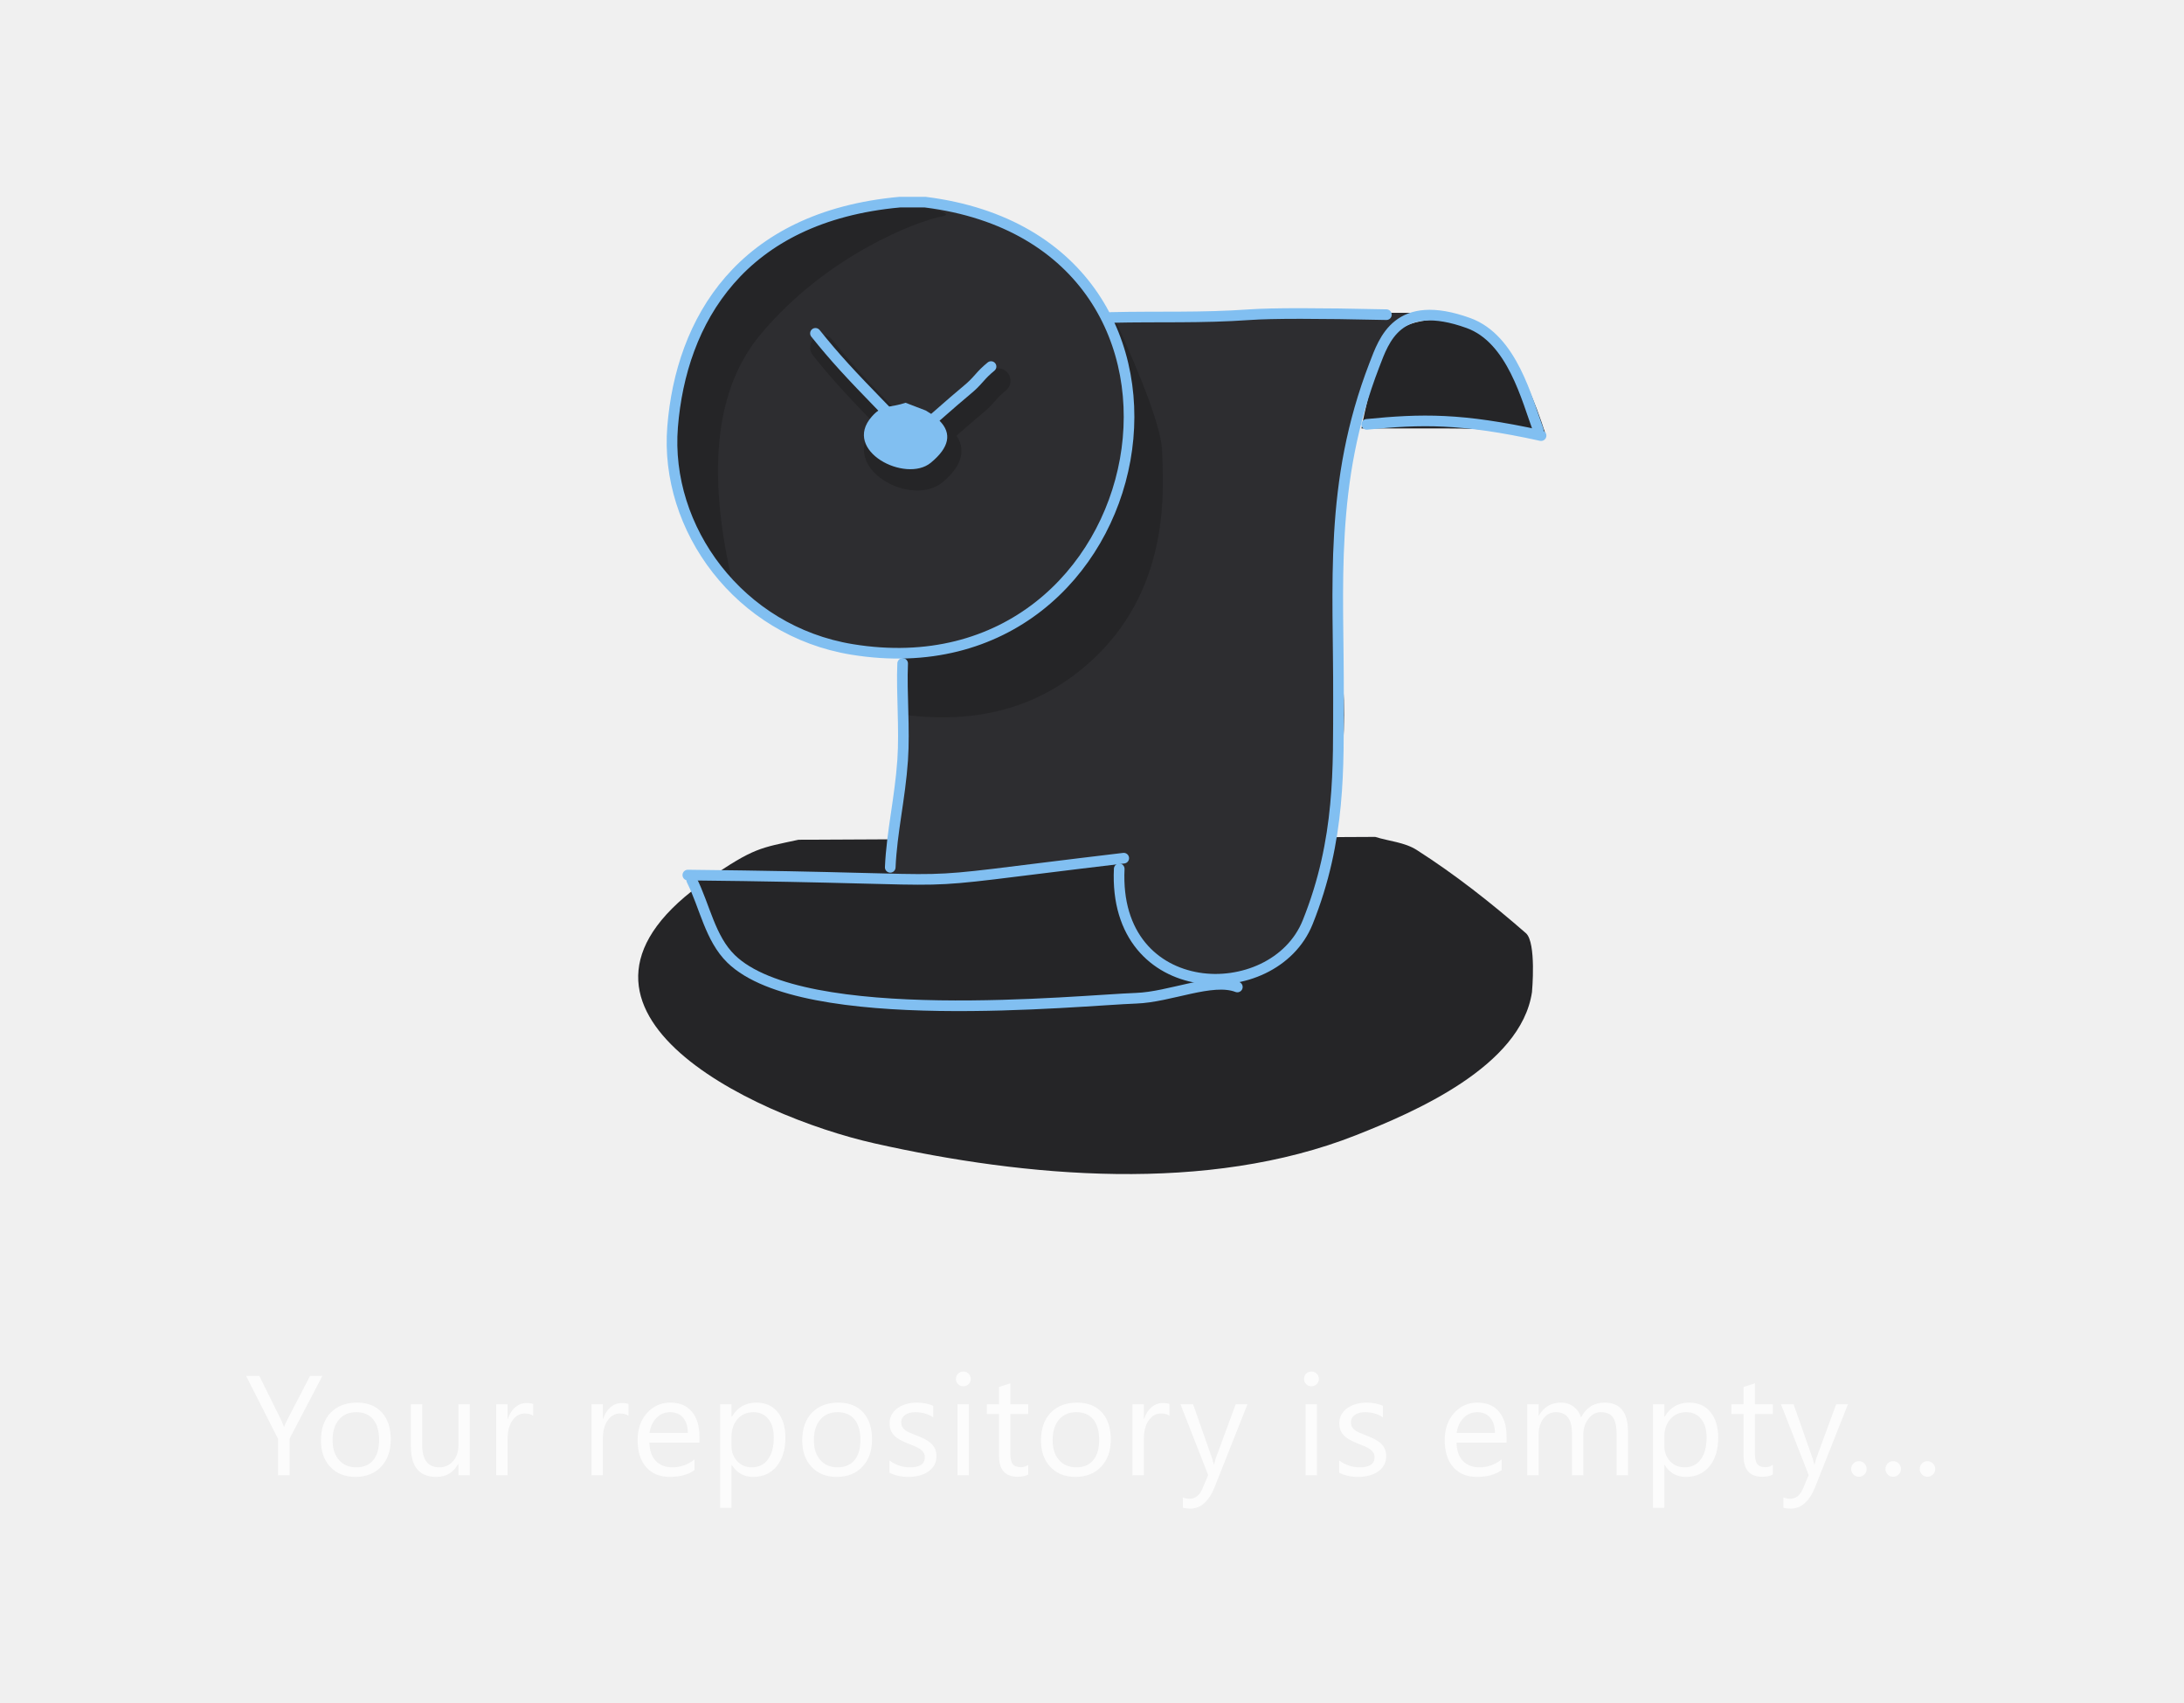
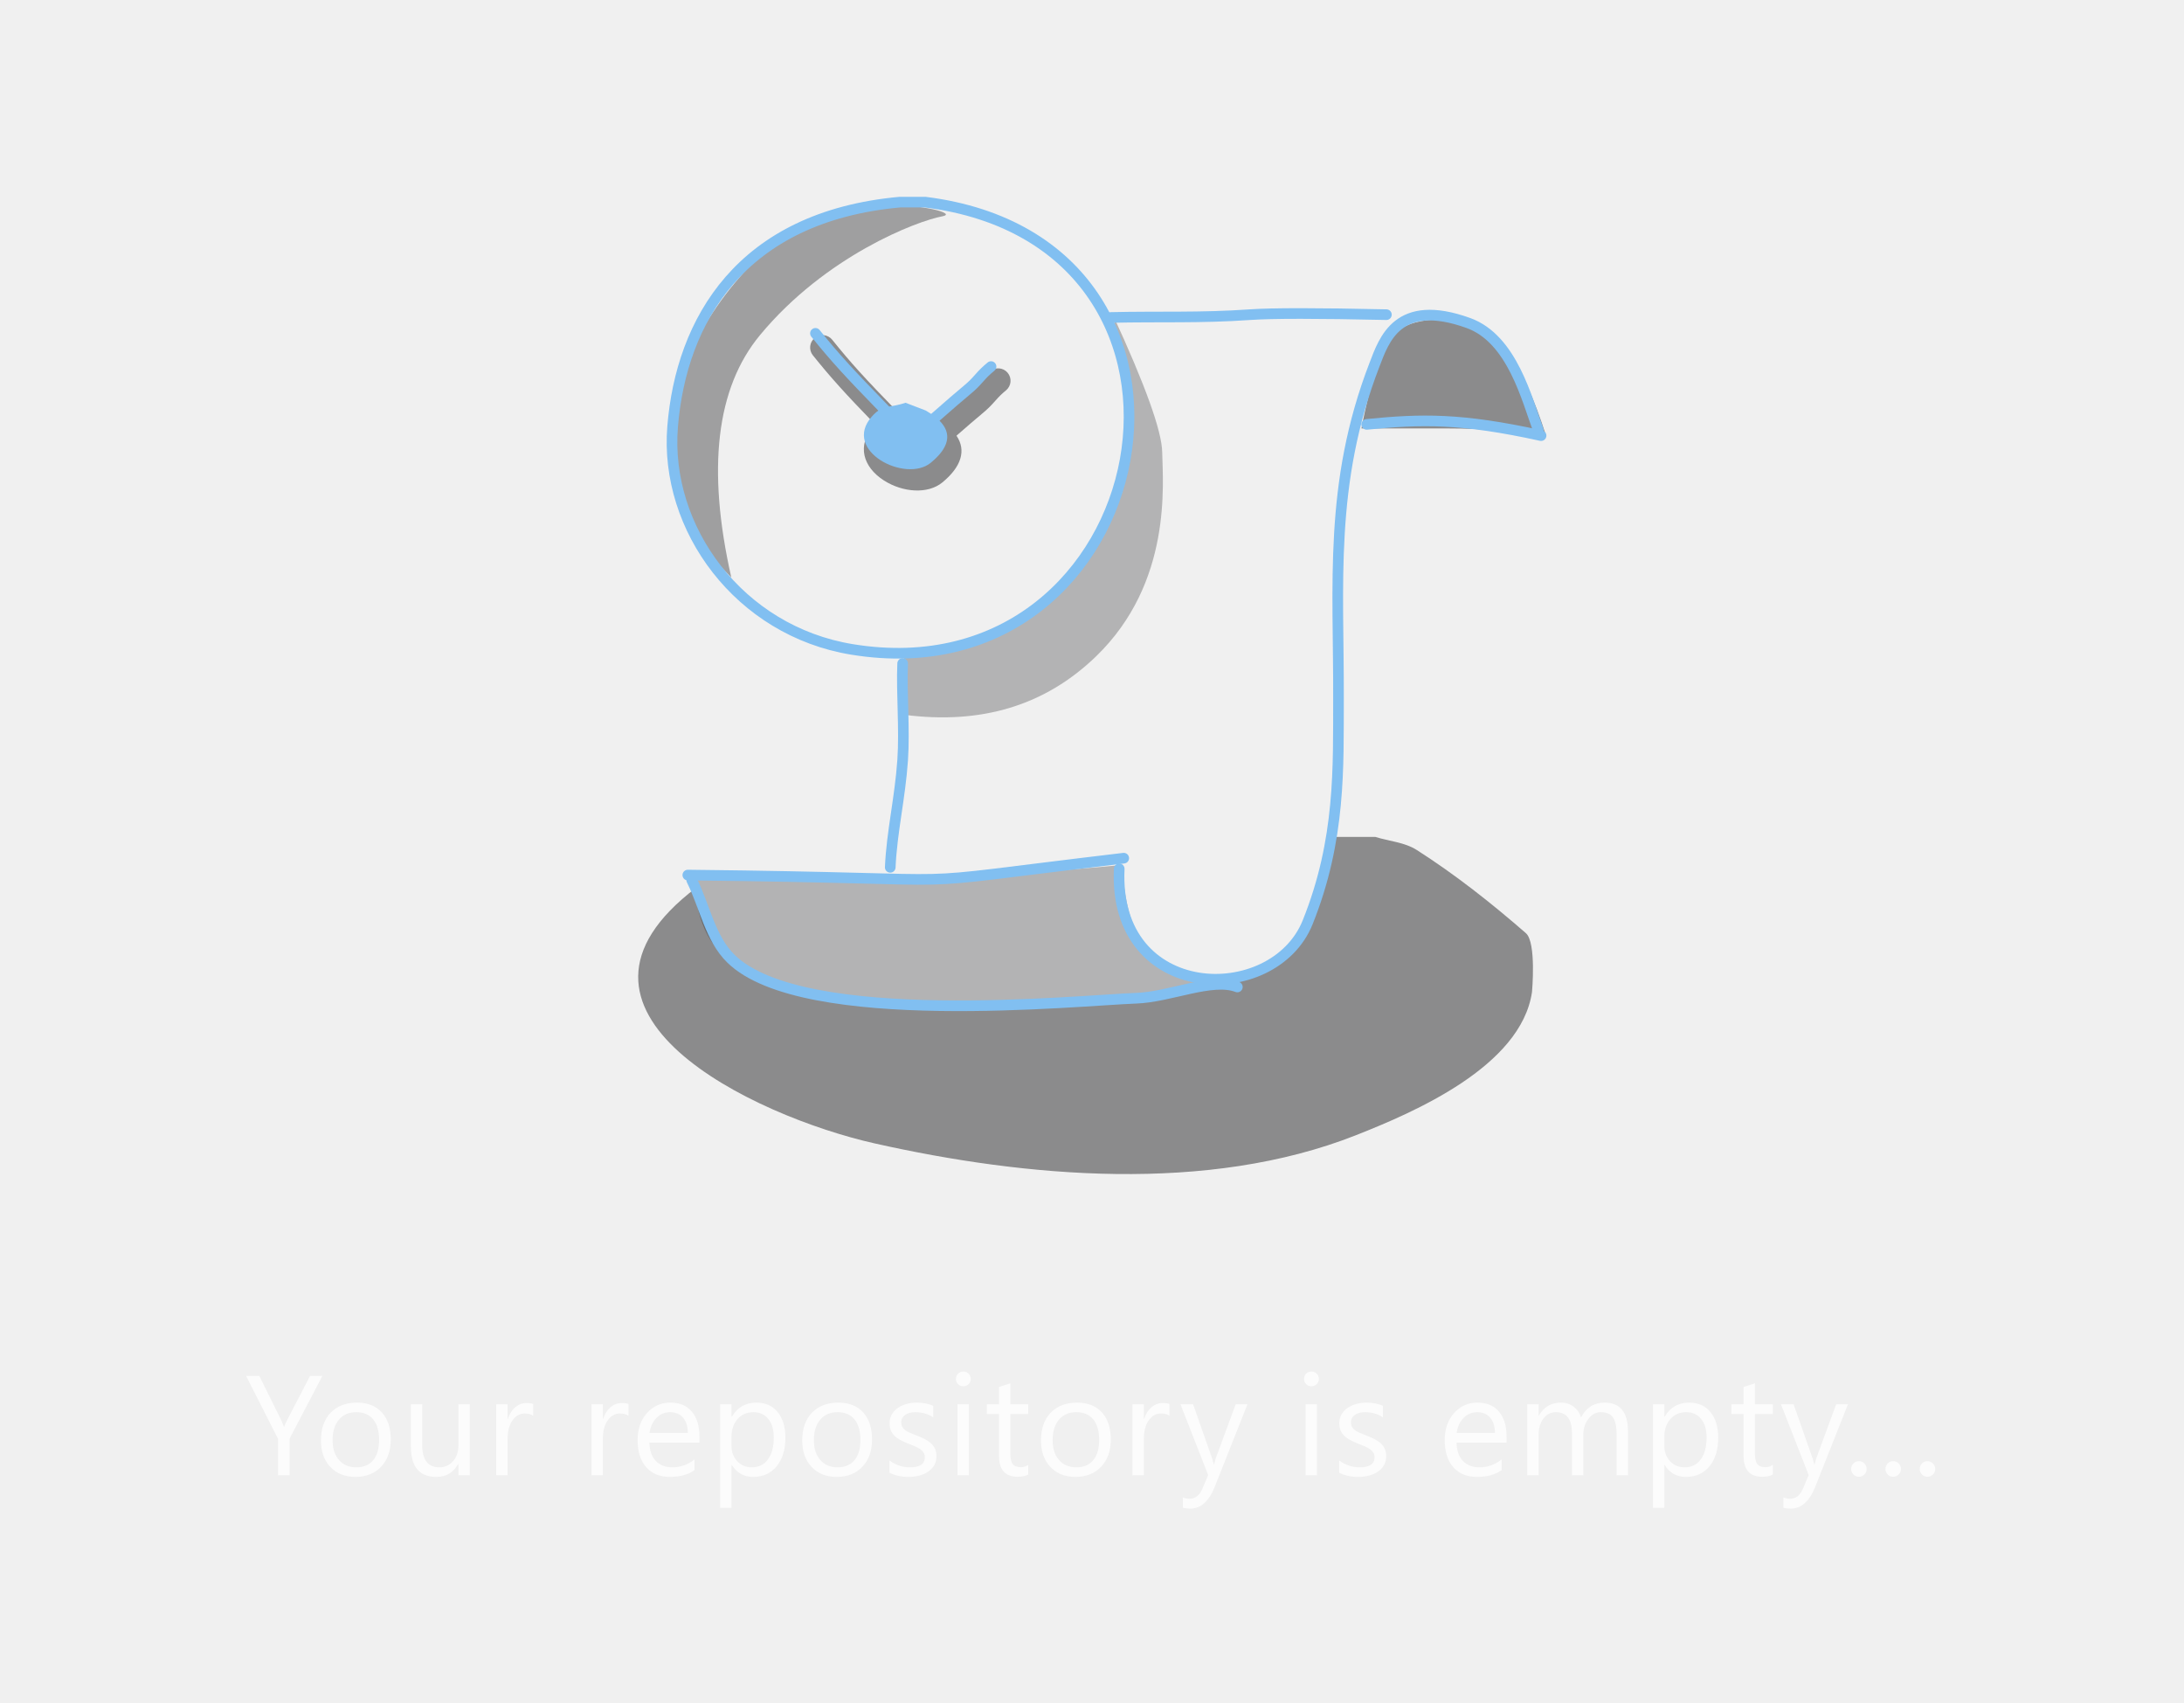
<svg xmlns="http://www.w3.org/2000/svg" width="308" height="240" viewBox="0 0 308 240">
  <g fill="none" fill-rule="evenodd">
    <rect width="308" height="241" />
    <path fill="#FFFFFF" d="M45.465,193.996 L40.846,202.824 L40.846,208 L39.205,208 L39.205,202.863 L34.703,193.996 L36.568,193.996 L39.703,200.324 C39.742,200.402 39.856,200.689 40.045,201.184 L40.074,201.184 C40.139,200.962 40.263,200.676 40.445,200.324 L43.727,193.996 L45.465,193.996 Z M50.125,208.234 C48.647,208.234 47.467,207.767 46.585,206.833 C45.703,205.899 45.262,204.66 45.262,203.117 C45.262,201.437 45.721,200.126 46.639,199.182 C47.557,198.238 48.797,197.766 50.359,197.766 C51.85,197.766 53.014,198.225 53.851,199.143 C54.687,200.061 55.105,201.333 55.105,202.961 C55.105,204.556 54.655,205.834 53.753,206.794 C52.851,207.754 51.642,208.234 50.125,208.234 Z M50.242,199.113 C49.214,199.113 48.4,199.463 47.801,200.163 C47.202,200.863 46.902,201.828 46.902,203.059 C46.902,204.243 47.205,205.178 47.811,205.861 C48.416,206.545 49.227,206.887 50.242,206.887 C51.277,206.887 52.073,206.551 52.63,205.881 C53.187,205.21 53.465,204.257 53.465,203.02 C53.465,201.77 53.187,200.806 52.63,200.129 C52.073,199.452 51.277,199.113 50.242,199.113 Z M66.25,208 L64.648,208 L64.648,206.418 L64.609,206.418 C63.945,207.629 62.917,208.234 61.523,208.234 C59.141,208.234 57.949,206.815 57.949,203.977 L57.949,198 L59.541,198 L59.541,203.723 C59.541,205.832 60.348,206.887 61.963,206.887 C62.744,206.887 63.387,206.599 63.892,206.022 C64.396,205.446 64.648,204.693 64.648,203.762 L64.648,198 L66.25,198 L66.25,208 Z M75.197,199.621 C74.917,199.406 74.514,199.299 73.986,199.299 C73.303,199.299 72.731,199.621 72.272,200.266 C71.813,200.91 71.584,201.789 71.584,202.902 L71.584,208 L69.982,208 L69.982,198 L71.584,198 L71.584,200.061 L71.623,200.061 C71.851,199.357 72.199,198.809 72.668,198.415 C73.137,198.021 73.661,197.824 74.24,197.824 C74.657,197.824 74.976,197.87 75.197,197.961 L75.197,199.621 Z M88.629,199.621 C88.349,199.406 87.945,199.299 87.418,199.299 C86.734,199.299 86.163,199.621 85.704,200.266 C85.245,200.91 85.016,201.789 85.016,202.902 L85.016,208 L83.414,208 L83.414,198 L85.016,198 L85.016,200.061 L85.055,200.061 C85.283,199.357 85.631,198.809 86.1,198.415 C86.568,198.021 87.092,197.824 87.672,197.824 C88.089,197.824 88.408,197.87 88.629,197.961 L88.629,199.621 Z M98.641,203.4 L91.58,203.4 C91.606,204.514 91.906,205.373 92.479,205.979 C93.051,206.584 93.839,206.887 94.842,206.887 C95.968,206.887 97.003,206.516 97.947,205.773 L97.947,207.277 C97.068,207.915 95.906,208.234 94.461,208.234 C93.048,208.234 91.938,207.78 91.131,206.872 C90.324,205.964 89.92,204.686 89.92,203.039 C89.92,201.483 90.361,200.215 91.243,199.235 C92.125,198.256 93.221,197.766 94.529,197.766 C95.838,197.766 96.85,198.189 97.566,199.035 C98.283,199.882 98.641,201.057 98.641,202.561 L98.641,203.4 Z M97,202.043 C96.993,201.118 96.771,200.399 96.331,199.885 C95.892,199.37 95.281,199.113 94.5,199.113 C93.745,199.113 93.104,199.383 92.576,199.924 C92.049,200.464 91.723,201.171 91.6,202.043 L97,202.043 Z M103.203,206.555 L103.164,206.555 L103.164,212.6 L101.562,212.6 L101.562,198 L103.164,198 L103.164,199.758 L103.203,199.758 C103.991,198.43 105.143,197.766 106.66,197.766 C107.949,197.766 108.955,198.213 109.678,199.108 C110.4,200.004 110.762,201.203 110.762,202.707 C110.762,204.38 110.355,205.72 109.541,206.726 C108.727,207.731 107.614,208.234 106.201,208.234 C104.906,208.234 103.906,207.674 103.203,206.555 Z M103.164,202.521 L103.164,203.918 C103.164,204.745 103.433,205.446 103.97,206.022 C104.507,206.599 105.189,206.887 106.016,206.887 C106.986,206.887 107.746,206.516 108.296,205.773 C108.846,205.031 109.121,203.999 109.121,202.678 C109.121,201.564 108.864,200.692 108.35,200.061 C107.835,199.429 107.139,199.113 106.26,199.113 C105.329,199.113 104.58,199.437 104.014,200.085 C103.447,200.733 103.164,201.545 103.164,202.521 Z M118,208.234 C116.522,208.234 115.342,207.767 114.46,206.833 C113.578,205.899 113.137,204.66 113.137,203.117 C113.137,201.437 113.596,200.126 114.514,199.182 C115.432,198.238 116.672,197.766 118.234,197.766 C119.725,197.766 120.889,198.225 121.726,199.143 C122.562,200.061 122.98,201.333 122.98,202.961 C122.98,204.556 122.53,205.834 121.628,206.794 C120.726,207.754 119.517,208.234 118,208.234 Z M118.117,199.113 C117.089,199.113 116.275,199.463 115.676,200.163 C115.077,200.863 114.777,201.828 114.777,203.059 C114.777,204.243 115.08,205.178 115.686,205.861 C116.291,206.545 117.102,206.887 118.117,206.887 C119.152,206.887 119.948,206.551 120.505,205.881 C121.062,205.21 121.34,204.257 121.34,203.02 C121.34,201.77 121.062,200.806 120.505,200.129 C119.948,199.452 119.152,199.113 118.117,199.113 Z M125.434,207.639 L125.434,205.92 C126.306,206.564 127.266,206.887 128.314,206.887 C129.721,206.887 130.424,206.418 130.424,205.48 C130.424,205.214 130.364,204.987 130.243,204.802 C130.123,204.616 129.96,204.452 129.755,204.309 C129.55,204.165 129.309,204.037 129.032,203.923 C128.756,203.809 128.458,203.69 128.139,203.566 C127.696,203.391 127.307,203.213 126.972,203.034 C126.636,202.855 126.356,202.653 126.132,202.429 C125.907,202.204 125.738,201.949 125.624,201.662 C125.51,201.376 125.453,201.04 125.453,200.656 C125.453,200.187 125.561,199.772 125.775,199.411 C125.99,199.05 126.277,198.747 126.635,198.503 C126.993,198.259 127.401,198.075 127.86,197.951 C128.319,197.827 128.793,197.766 129.281,197.766 C130.147,197.766 130.922,197.915 131.605,198.215 L131.605,199.836 C130.87,199.354 130.023,199.113 129.066,199.113 C128.767,199.113 128.497,199.147 128.256,199.216 C128.015,199.284 127.808,199.38 127.636,199.504 C127.463,199.628 127.33,199.776 127.235,199.948 C127.141,200.121 127.094,200.311 127.094,200.52 C127.094,200.78 127.141,200.998 127.235,201.174 C127.33,201.35 127.468,201.506 127.65,201.643 C127.833,201.779 128.054,201.903 128.314,202.014 C128.575,202.124 128.871,202.245 129.203,202.375 C129.646,202.544 130.043,202.718 130.395,202.897 C130.746,203.076 131.046,203.278 131.293,203.503 C131.54,203.728 131.731,203.986 131.864,204.279 C131.998,204.572 132.064,204.921 132.064,205.324 C132.064,205.819 131.955,206.249 131.737,206.613 C131.519,206.978 131.228,207.281 130.863,207.521 C130.499,207.762 130.079,207.941 129.604,208.059 C129.128,208.176 128.63,208.234 128.109,208.234 C127.081,208.234 126.189,208.036 125.434,207.639 Z M135.846,195.461 C135.559,195.461 135.315,195.363 135.113,195.168 C134.911,194.973 134.811,194.725 134.811,194.426 C134.811,194.126 134.911,193.877 135.113,193.679 C135.315,193.48 135.559,193.381 135.846,193.381 C136.139,193.381 136.388,193.48 136.593,193.679 C136.798,193.877 136.9,194.126 136.9,194.426 C136.9,194.712 136.798,194.956 136.593,195.158 C136.388,195.36 136.139,195.461 135.846,195.461 Z M136.627,208 L135.025,208 L135.025,198 L136.627,198 L136.627,208 Z M145.008,207.902 C144.63,208.111 144.132,208.215 143.514,208.215 C141.762,208.215 140.887,207.238 140.887,205.285 L140.887,199.367 L139.168,199.367 L139.168,198 L140.887,198 L140.887,195.559 L142.488,195.041 L142.488,198 L145.008,198 L145.008,199.367 L142.488,199.367 L142.488,205.002 C142.488,205.673 142.602,206.151 142.83,206.438 C143.058,206.724 143.436,206.867 143.963,206.867 C144.367,206.867 144.715,206.757 145.008,206.535 L145.008,207.902 Z M151.67,208.234 C150.192,208.234 149.012,207.767 148.13,206.833 C147.248,205.899 146.807,204.66 146.807,203.117 C146.807,201.437 147.266,200.126 148.184,199.182 C149.102,198.238 150.342,197.766 151.904,197.766 C153.395,197.766 154.559,198.225 155.396,199.143 C156.232,200.061 156.65,201.333 156.65,202.961 C156.65,204.556 156.2,205.834 155.298,206.794 C154.396,207.754 153.187,208.234 151.67,208.234 Z M151.787,199.113 C150.758,199.113 149.945,199.463 149.346,200.163 C148.747,200.863 148.447,201.828 148.447,203.059 C148.447,204.243 148.75,205.178 149.355,205.861 C149.961,206.545 150.771,206.887 151.787,206.887 C152.822,206.887 153.618,206.551 154.175,205.881 C154.731,205.21 155.01,204.257 155.01,203.02 C155.01,201.77 154.731,200.806 154.175,200.129 C153.618,199.452 152.822,199.113 151.787,199.113 Z M164.924,199.621 C164.644,199.406 164.24,199.299 163.713,199.299 C163.029,199.299 162.458,199.621 161.999,200.266 C161.54,200.91 161.311,201.789 161.311,202.902 L161.311,208 L159.709,208 L159.709,198 L161.311,198 L161.311,200.061 L161.35,200.061 C161.577,199.357 161.926,198.809 162.395,198.415 C162.863,198.021 163.387,197.824 163.967,197.824 C164.383,197.824 164.702,197.87 164.924,197.961 L164.924,199.621 Z M175.922,198 L171.322,209.602 C170.502,211.672 169.35,212.707 167.865,212.707 C167.449,212.707 167.1,212.665 166.82,212.58 L166.82,211.145 C167.165,211.262 167.481,211.32 167.768,211.32 C168.575,211.32 169.18,210.839 169.584,209.875 L170.385,207.98 L166.479,198 L168.256,198 L170.961,205.695 C170.993,205.793 171.062,206.047 171.166,206.457 L171.225,206.457 C171.257,206.301 171.322,206.053 171.42,205.715 L174.262,198 L175.922,198 Z M184.939,195.461 C184.653,195.461 184.409,195.363 184.207,195.168 C184.005,194.973 183.904,194.725 183.904,194.426 C183.904,194.126 184.005,193.877 184.207,193.679 C184.409,193.48 184.653,193.381 184.939,193.381 C185.232,193.381 185.481,193.48 185.687,193.679 C185.892,193.877 185.994,194.126 185.994,194.426 C185.994,194.712 185.892,194.956 185.687,195.158 C185.481,195.36 185.232,195.461 184.939,195.461 Z M185.721,208 L184.119,208 L184.119,198 L185.721,198 L185.721,208 Z M188.857,207.639 L188.857,205.92 C189.73,206.564 190.69,206.887 191.738,206.887 C193.145,206.887 193.848,206.418 193.848,205.48 C193.848,205.214 193.787,204.987 193.667,204.802 C193.547,204.616 193.384,204.452 193.179,204.309 C192.974,204.165 192.733,204.037 192.456,203.923 C192.179,203.809 191.882,203.69 191.562,203.566 C191.12,203.391 190.731,203.213 190.396,203.034 C190.06,202.855 189.78,202.653 189.556,202.429 C189.331,202.204 189.162,201.949 189.048,201.662 C188.934,201.376 188.877,201.04 188.877,200.656 C188.877,200.187 188.984,199.772 189.199,199.411 C189.414,199.05 189.701,198.747 190.059,198.503 C190.417,198.259 190.825,198.075 191.284,197.951 C191.743,197.827 192.217,197.766 192.705,197.766 C193.571,197.766 194.346,197.915 195.029,198.215 L195.029,199.836 C194.294,199.354 193.447,199.113 192.49,199.113 C192.191,199.113 191.921,199.147 191.68,199.216 C191.439,199.284 191.232,199.38 191.06,199.504 C190.887,199.628 190.754,199.776 190.659,199.948 C190.565,200.121 190.518,200.311 190.518,200.52 C190.518,200.78 190.565,200.998 190.659,201.174 C190.754,201.35 190.892,201.506 191.074,201.643 C191.257,201.779 191.478,201.903 191.738,202.014 C191.999,202.124 192.295,202.245 192.627,202.375 C193.07,202.544 193.467,202.718 193.818,202.897 C194.17,203.076 194.469,203.278 194.717,203.503 C194.964,203.728 195.155,203.986 195.288,204.279 C195.422,204.572 195.488,204.921 195.488,205.324 C195.488,205.819 195.379,206.249 195.161,206.613 C194.943,206.978 194.652,207.281 194.287,207.521 C193.923,207.762 193.503,207.941 193.027,208.059 C192.552,208.176 192.054,208.234 191.533,208.234 C190.505,208.234 189.613,208.036 188.857,207.639 Z M212.465,203.4 L205.404,203.4 C205.43,204.514 205.73,205.373 206.303,205.979 C206.876,206.584 207.663,206.887 208.666,206.887 C209.792,206.887 210.827,206.516 211.771,205.773 L211.771,207.277 C210.893,207.915 209.73,208.234 208.285,208.234 C206.872,208.234 205.762,207.78 204.955,206.872 C204.148,205.964 203.744,204.686 203.744,203.039 C203.744,201.483 204.185,200.215 205.067,199.235 C205.95,198.256 207.045,197.766 208.354,197.766 C209.662,197.766 210.674,198.189 211.391,199.035 C212.107,199.882 212.465,201.057 212.465,202.561 L212.465,203.4 Z M210.824,202.043 C210.818,201.118 210.595,200.399 210.155,199.885 C209.716,199.37 209.105,199.113 208.324,199.113 C207.569,199.113 206.928,199.383 206.4,199.924 C205.873,200.464 205.548,201.171 205.424,202.043 L210.824,202.043 Z M229.586,208 L227.984,208 L227.984,202.258 C227.984,201.151 227.813,200.35 227.472,199.855 C227.13,199.361 226.555,199.113 225.748,199.113 C225.064,199.113 224.483,199.426 224.005,200.051 C223.526,200.676 223.287,201.424 223.287,202.297 L223.287,208 L221.686,208 L221.686,202.062 C221.686,200.096 220.927,199.113 219.41,199.113 C218.707,199.113 218.128,199.408 217.672,199.997 C217.216,200.586 216.988,201.353 216.988,202.297 L216.988,208 L215.387,208 L215.387,198 L216.988,198 L216.988,199.582 L217.027,199.582 C217.737,198.371 218.772,197.766 220.133,197.766 C220.816,197.766 221.412,197.956 221.92,198.337 C222.428,198.718 222.776,199.217 222.965,199.836 C223.707,198.456 224.814,197.766 226.285,197.766 C228.486,197.766 229.586,199.123 229.586,201.838 L229.586,208 Z M234.754,206.555 L234.715,206.555 L234.715,212.6 L233.113,212.6 L233.113,198 L234.715,198 L234.715,199.758 L234.754,199.758 C235.542,198.43 236.694,197.766 238.211,197.766 C239.5,197.766 240.506,198.213 241.229,199.108 C241.951,200.004 242.312,201.203 242.312,202.707 C242.312,204.38 241.906,205.72 241.092,206.726 C240.278,207.731 239.165,208.234 237.752,208.234 C236.456,208.234 235.457,207.674 234.754,206.555 Z M234.715,202.521 L234.715,203.918 C234.715,204.745 234.983,205.446 235.521,206.022 C236.058,206.599 236.74,206.887 237.566,206.887 C238.536,206.887 239.297,206.516 239.847,205.773 C240.397,205.031 240.672,203.999 240.672,202.678 C240.672,201.564 240.415,200.692 239.9,200.061 C239.386,199.429 238.689,199.113 237.811,199.113 C236.88,199.113 236.131,199.437 235.564,200.085 C234.998,200.733 234.715,201.545 234.715,202.521 Z M250.01,207.902 C249.632,208.111 249.134,208.215 248.516,208.215 C246.764,208.215 245.889,207.238 245.889,205.285 L245.889,199.367 L244.17,199.367 L244.17,198 L245.889,198 L245.889,195.559 L247.49,195.041 L247.49,198 L250.01,198 L250.01,199.367 L247.49,199.367 L247.49,205.002 C247.49,205.673 247.604,206.151 247.832,206.438 C248.06,206.724 248.437,206.867 248.965,206.867 C249.368,206.867 249.717,206.757 250.01,206.535 L250.01,207.902 Z M260.607,198 L256.008,209.602 C255.187,211.672 254.035,212.707 252.551,212.707 C252.134,212.707 251.786,212.665 251.506,212.58 L251.506,211.145 C251.851,211.262 252.167,211.32 252.453,211.32 C253.26,211.32 253.866,210.839 254.27,209.875 L255.07,207.98 L251.164,198 L252.941,198 L255.646,205.695 C255.679,205.793 255.747,206.047 255.852,206.457 L255.91,206.457 C255.943,206.301 256.008,206.053 256.105,205.715 L258.947,198 L260.607,198 Z M262.143,208.215 C261.843,208.215 261.588,208.107 261.376,207.893 C261.164,207.678 261.059,207.421 261.059,207.121 C261.059,206.822 261.164,206.563 261.376,206.345 C261.588,206.127 261.843,206.018 262.143,206.018 C262.449,206.018 262.709,206.127 262.924,206.345 C263.139,206.563 263.246,206.822 263.246,207.121 C263.246,207.421 263.139,207.678 262.924,207.893 C262.709,208.107 262.449,208.215 262.143,208.215 Z M266.979,208.215 C266.679,208.215 266.424,208.107 266.212,207.893 C266,207.678 265.895,207.421 265.895,207.121 C265.895,206.822 266,206.563 266.212,206.345 C266.424,206.127 266.679,206.018 266.979,206.018 C267.285,206.018 267.545,206.127 267.76,206.345 C267.975,206.563 268.082,206.822 268.082,207.121 C268.082,207.421 267.975,207.678 267.76,207.893 C267.545,208.107 267.285,208.215 266.979,208.215 Z M271.814,208.215 C271.515,208.215 271.259,208.107 271.048,207.893 C270.836,207.678 270.73,207.421 270.73,207.121 C270.73,206.822 270.836,206.563 271.048,206.345 C271.259,206.127 271.515,206.018 271.814,206.018 C272.12,206.018 272.381,206.127 272.596,206.345 C272.811,206.563 272.918,206.822 272.918,207.121 C272.918,207.421 272.811,207.678 272.596,207.893 C272.381,208.107 272.12,208.215 271.814,208.215 Z" opacity=".8" />
    <g transform="translate(90 28)">
-       <path fill="#252527" d="M22.612,90.401 C17.229,91.568 16.355,91.491 9.881,95.939 C-16.311,113.935 15.91,129.301 33.365,133.219 C54.682,138.003 80.306,140.319 101.238,132.055 C109.348,128.853 124.503,122.39 126.05,111.875 C126.051,111.864 126.695,104.886 125.19,103.573 C120.329,99.332 115.235,95.318 109.804,91.848 C108.076,90.745 105.898,90.616 103.946,90" />
+       <path fill="#252527" d="M8.17,97.173 C-14.841,114.634 16.311,129.391 33.365,133.219 C54.682,138.003 80.306,140.319 101.238,132.055 C109.348,128.853 124.503,122.39 126.05,111.875 C126.051,111.864 126.695,104.886 125.19,103.573 C120.329,99.332 115.235,95.318 109.804,91.848 C108.076,90.745 105.898,90.616 103.946,90 L97.468,90 C95.861,99.781 93.423,105.587 90.153,107.419 C86.882,109.251 83.733,110.167 80.706,110.167 C70.006,113.013 59.51,114.214 49.219,113.77 C33.783,113.103 17.486,113.662 13.126,107.419 C10.219,103.257 8.567,99.842 8.17,97.173 Z" opacity=".5" />
      <g transform="translate(4)">
-         <path fill="#2D2D30" d="M31.339,95.223 C36.144,95.223 41.154,95.223 46.371,95.223 C51.588,95.223 57.351,94.419 63.662,92.812 C63.077,97.849 63.976,101.834 66.359,104.769 C69.934,109.17 75.33,109.365 79.872,109.17 C84.413,108.976 90.906,104.125 92.304,98.469 C93.702,92.812 96.104,79.275 95.435,68.707 C94.766,58.139 95.352,37.169 96.957,32.387 C98.562,27.605 100.475,20.14 102.562,18.121 C103.953,16.775 105.902,16.102 108.41,16.102 C88.623,16.102 78.025,16.102 76.617,16.102 C75.209,16.102 69.721,16.102 60.152,16.102 C54.151,5.783 45.874,0.484 35.322,0.206 C19.493,-0.211 -0.298,15.38 0.49,32.387 C1.278,49.394 12.822,63.214 28.129,63.579 C33.274,63.579 33.063,62.422 33.303,64.789 C34.668,78.244 33.303,75.729 33.303,81.716 C33.303,85.707 32.648,90.209 31.339,95.223 Z" />
-         <path fill="#252527" d="M98 32.412C101.619 32.412 105.72 32.412 110.304 32.412 114.888 32.412 119.466 32.761 124.04 33.459 120.637 22.746 116.612 17.277 111.967 17.052 104.999 16.714 102.065 17.966 100.49 22.742 99.44 25.926 98.61 29.149 98 32.412zM33.487 64.528L33.487 72.778C44.398 74.211 53.432 71.461 60.591 64.528 71.328 54.129 69.987 40.205 69.9 35.738 69.842 32.761 67.516 26.294 62.922 16.337 65.933 30.663 64.868 41.693 59.726 49.429 54.584 57.165 45.837 62.198 33.487 64.528zM3.759 95.638C4.192 100.937 5.496 104.452 7.67 106.182 10.931 108.777 19.576 112.505 27.198 113.07 34.821 113.636 43.484 114.202 56.97 113.636 65.96 113.259 73.597 112.087 79.883 110.121 72.557 110.28 68.135 108.491 66.615 104.754 65.095 101.017 64.335 97.415 64.335 93.947 52.587 95.074 42.774 95.638 34.896 95.638 27.018 95.638 16.639 95.638 3.759 95.638z" />
-         <path fill="#2D2D30" d="M32.899,0.5 C10.422,2.546 2.055,17.271 0.855,32.185 C-0.298,46.512 10.25,60.968 26.16,63.565 C69.485,70.638 82.115,6.212 36.469,0.5 L32.899,0.5 Z" />
-         <path fill="#252527" d="M9.137,53.434 C5.66,38.087 7.009,26.69 13.184,19.242 C22.445,8.07 35.292,3.166 38.904,2.497 C42.515,1.828 25.357,-1.709 17.247,4.523 C9.137,10.755 2.277,20.574 1.392,28.987 C0.507,37.401 2.671,46.018 4.249,48.027 C5.301,49.366 6.93,51.168 9.137,53.434 Z" />
+         <path d="M31.339,95.223 C36.144,95.223 41.154,95.223 46.371,95.223 C51.588,95.223 57.351,94.419 63.662,92.812 C63.077,97.849 63.976,101.834 66.359,104.769 C69.934,109.17 75.33,109.365 79.872,109.17 C84.413,108.976 90.906,104.125 92.304,98.469 C93.702,92.812 96.104,79.275 95.435,68.707 C94.766,58.139 95.352,37.169 96.957,32.387 C98.562,27.605 100.475,20.14 102.562,18.121 C103.953,16.775 105.902,16.102 108.41,16.102 C88.623,16.102 78.025,16.102 76.617,16.102 C75.209,16.102 69.721,16.102 60.152,16.102 C54.151,5.783 45.874,0.484 35.322,0.206 C19.493,-0.211 -0.298,15.38 0.49,32.387 C1.278,49.394 12.822,63.214 28.129,63.579 C33.274,63.579 33.063,62.422 33.303,64.789 C34.668,78.244 33.303,75.729 33.303,81.716 C33.303,85.707 32.648,90.209 31.339,95.223 Z" />
+         <path fill="#252527" d="M98,32.412 C101.619,32.412 105.72,32.412 110.304,32.412 C114.888,32.412 119.466,32.761 124.04,33.459 C120.637,22.746 116.612,17.277 111.967,17.052 C104.999,16.714 102.065,17.966 100.49,22.742 C99.44,25.926 98.61,29.149 98,32.412 Z" opacity=".5" />
+         <path fill="#252527" d="M33.487 64.528L33.487 72.778C44.398 74.211 53.432 71.461 60.591 64.528 71.328 54.129 69.987 40.205 69.9 35.738 69.842 32.761 67.516 26.294 62.922 16.337 65.933 30.663 64.868 41.693 59.726 49.429 54.584 57.165 45.837 62.198 33.487 64.528zM3.759 95.638C4.192 100.937 5.496 104.452 7.67 106.182 10.931 108.777 19.576 112.505 27.198 113.07 34.821 113.636 43.484 114.202 56.97 113.636 65.96 113.259 73.597 112.087 79.883 110.121 72.557 110.28 68.135 108.491 66.615 104.754 65.095 101.017 64.335 97.415 64.335 93.947 52.587 95.074 42.774 95.638 34.896 95.638 27.018 95.638 16.639 95.638 3.759 95.638z" opacity=".3" />
+         <path d="M32.899,0.5 C10.422,2.546 2.055,17.271 0.855,32.185 C-0.298,46.512 10.25,60.968 26.16,63.565 C69.485,70.638 82.115,6.212 36.469,0.5 L32.899,0.5 Z" />
+         <path fill="#252527" d="M9.137,53.434 C5.66,38.087 7.009,26.69 13.184,19.242 C22.445,8.07 35.292,3.166 38.904,2.497 C42.515,1.828 25.357,-1.709 17.247,4.523 C9.137,10.755 2.277,20.574 1.392,28.987 C0.507,37.401 2.671,46.018 4.249,48.027 C5.301,49.366 6.93,51.168 9.137,53.434 Z" opacity=".4" />
        <path stroke="#81BFF1" stroke-width="1.5" d="M32.899.5C10.422 2.546 2.055 17.271.855 32.185-.298 46.512 10.25 60.968 26.16 63.565 69.485 70.638 82.115 6.212 36.469.5L32.899.5zM3 95.381C48.932 95.86 28.473 97.274 64.476 93" stroke-linecap="round" stroke-linejoin="round" />
        <path stroke="#81BFF1" stroke-width="1.5" d="M33.297 65.549C33.117 69.696 33.604 74.732 33.297 79.189 32.93 84.535 31.764 89.315 31.547 94.29M63.839 94.503C62.931 113.497 85.609 113.983 90.414 102.039 95.116 90.349 94.726 80.086 94.76 70.539 94.818 54.427 93.365 40.197 99.827 23.453 101.186 19.933 103.084 13.94 113.081 17.544 119.277 19.778 121.343 28.377 122.936 32.628M62.646 16.762C69.562 16.603 75.301 16.858 82.28 16.367 85.366 16.149 91.779 16.149 101.519 16.367" stroke-linecap="round" stroke-linejoin="round" />
        <path stroke="#81BFF1" stroke-width="1.5" d="M3.55 96.089C5.401 99.791 6.139 104.306 9.103 107.195 19.276 117.107 58.208 113.021 66.219 112.748 71.005 112.584 76.94 109.795 80.498 111.161M98.741 31.835C106.465 31.07 112.016 30.937 123.331 33.42" stroke-linecap="round" stroke-linejoin="round" />
        <g fill-rule="nonzero" transform="translate(20 18)">
-           <path fill="#252527" d="M14.393,11.839 L14.733,11.726 L17.914,12.949 L18.053,13.015 C18.11,13.048 18.167,13.081 18.222,13.113 C20.215,11.367 21.094,10.61 22.226,9.667 C22.876,9.125 23.167,8.84 23.745,8.187 C24.438,7.405 24.852,6.999 25.643,6.34 C26.385,5.721 27.489,5.821 28.107,6.563 C28.726,7.306 28.626,8.409 27.884,9.028 C27.235,9.569 26.943,9.855 26.366,10.507 C25.673,11.29 25.258,11.696 24.468,12.355 C23.431,13.219 22.609,13.925 20.889,15.431 C22.304,17.512 21.564,19.825 18.901,22.018 C16.847,23.709 13.308,23.441 10.647,21.737 C7.693,19.845 6.813,16.785 9.187,14.086 C9.263,13.999 9.338,13.917 9.413,13.838 C5.112,9.405 3.159,7.237 0.636,4.096 C0.03,3.342 0.151,2.241 0.904,1.636 C1.658,1.03 2.759,1.151 3.364,1.904 C5.957,5.132 7.922,7.293 12.745,12.244 C13.57,12.092 13.821,12.03 14.393,11.839 Z" />
+           <path fill="#252527" d="M14.393,11.839 L14.733,11.726 L17.914,12.949 L18.053,13.015 C18.11,13.048 18.167,13.081 18.222,13.113 C20.215,11.367 21.094,10.61 22.226,9.667 C22.876,9.125 23.167,8.84 23.745,8.187 C24.438,7.405 24.852,6.999 25.643,6.34 C26.385,5.721 27.489,5.821 28.107,6.563 C28.726,7.306 28.626,8.409 27.884,9.028 C27.235,9.569 26.943,9.855 26.366,10.507 C25.673,11.29 25.258,11.696 24.468,12.355 C23.431,13.219 22.609,13.925 20.889,15.431 C22.304,17.512 21.564,19.825 18.901,22.018 C16.847,23.709 13.308,23.441 10.647,21.737 C7.693,19.845 6.813,16.785 9.187,14.086 C9.263,13.999 9.338,13.917 9.413,13.838 C5.112,9.405 3.159,7.237 0.636,4.096 C0.03,3.342 0.151,2.241 0.904,1.636 C1.658,1.03 2.759,1.151 3.364,1.904 C5.957,5.132 7.922,7.293 12.745,12.244 C13.57,12.092 13.821,12.03 14.393,11.839 Z" opacity=".5" />
          <path fill="#81BFF1" d="M11.401,11.323 C11.304,11.224 11.204,11.122 11.102,11.017 C6.426,6.218 4.323,3.94 1.585,0.53 C1.325,0.207 0.853,0.156 0.53,0.415 C0.207,0.675 0.156,1.147 0.415,1.47 C3.16,4.887 5.271,7.179 9.866,11.897 C9.574,12.095 9.272,12.365 8.938,12.746 C4.708,17.558 13.722,22.164 17.265,19.247 C19.873,17.099 20.284,15.123 18.5,13.318 C18.505,13.313 18.51,13.309 18.516,13.304 C20.646,11.436 21.601,10.609 22.827,9.587 C23.61,8.934 23.987,8.556 24.617,7.844 C25.2,7.185 25.527,6.858 26.244,6.26 C26.562,5.995 26.605,5.522 26.339,5.204 C26.074,4.885 25.601,4.843 25.283,5.108 C24.5,5.76 24.123,6.139 23.494,6.85 C22.91,7.509 22.584,7.837 21.867,8.435 C20.627,9.468 19.666,10.3 17.527,12.177 C17.456,12.238 17.388,12.298 17.32,12.358 C17.084,12.198 16.829,12.039 16.555,11.882 L13.709,10.788 C12.734,11.113 12.015,11.206 11.401,11.323 Z" />
        </g>
      </g>
    </g>
  </g>
</svg>
